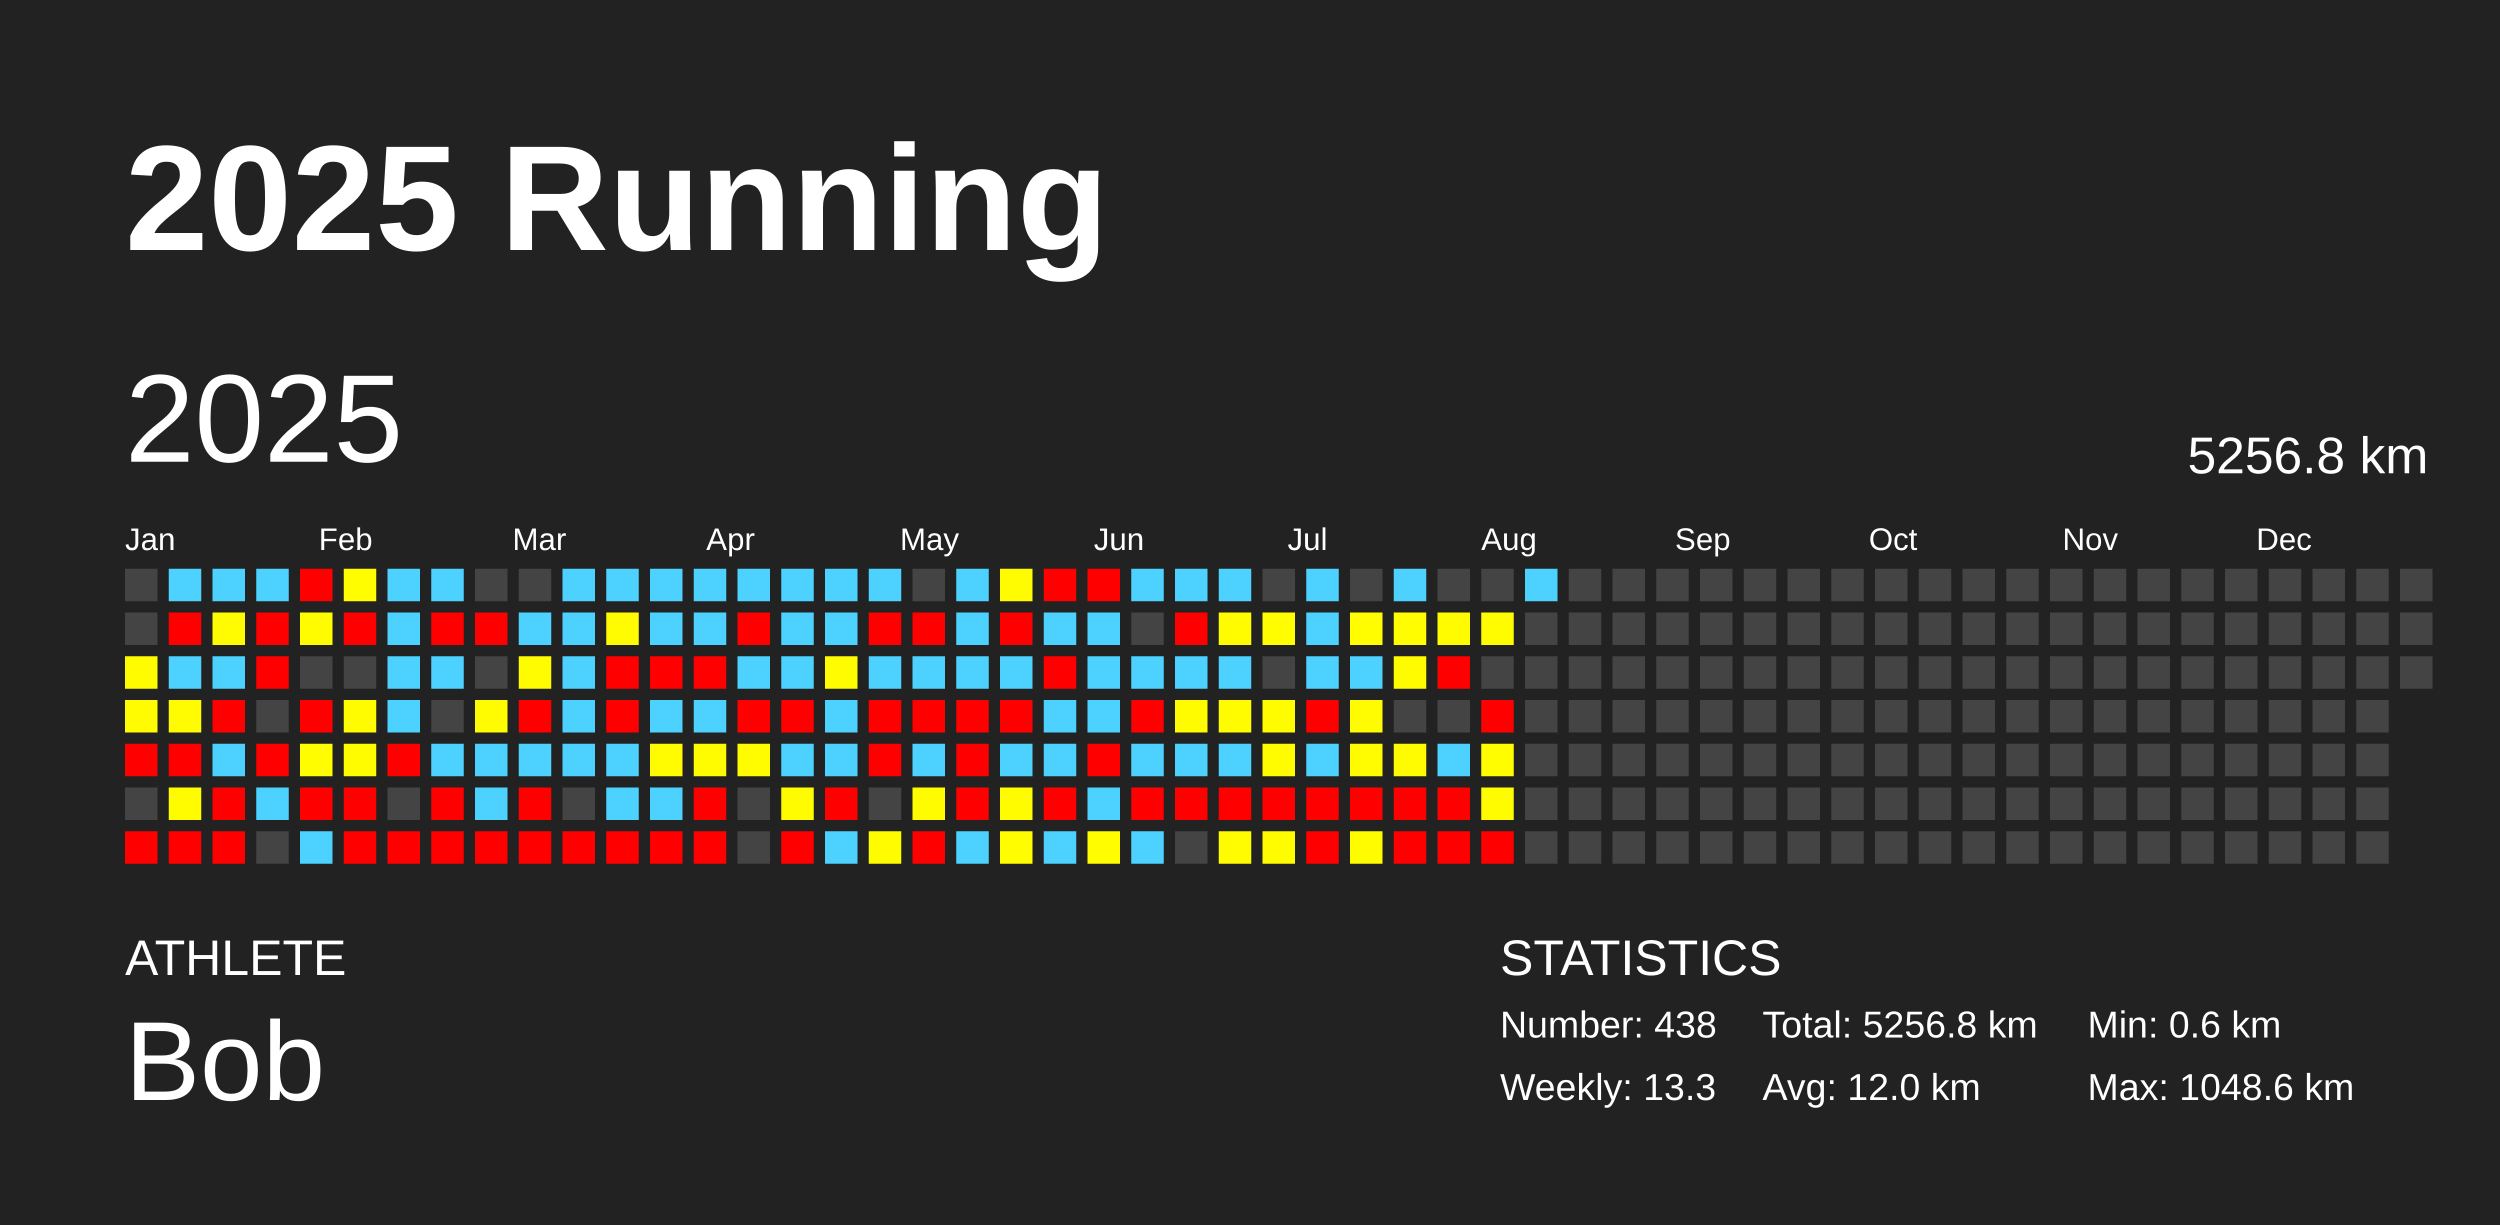
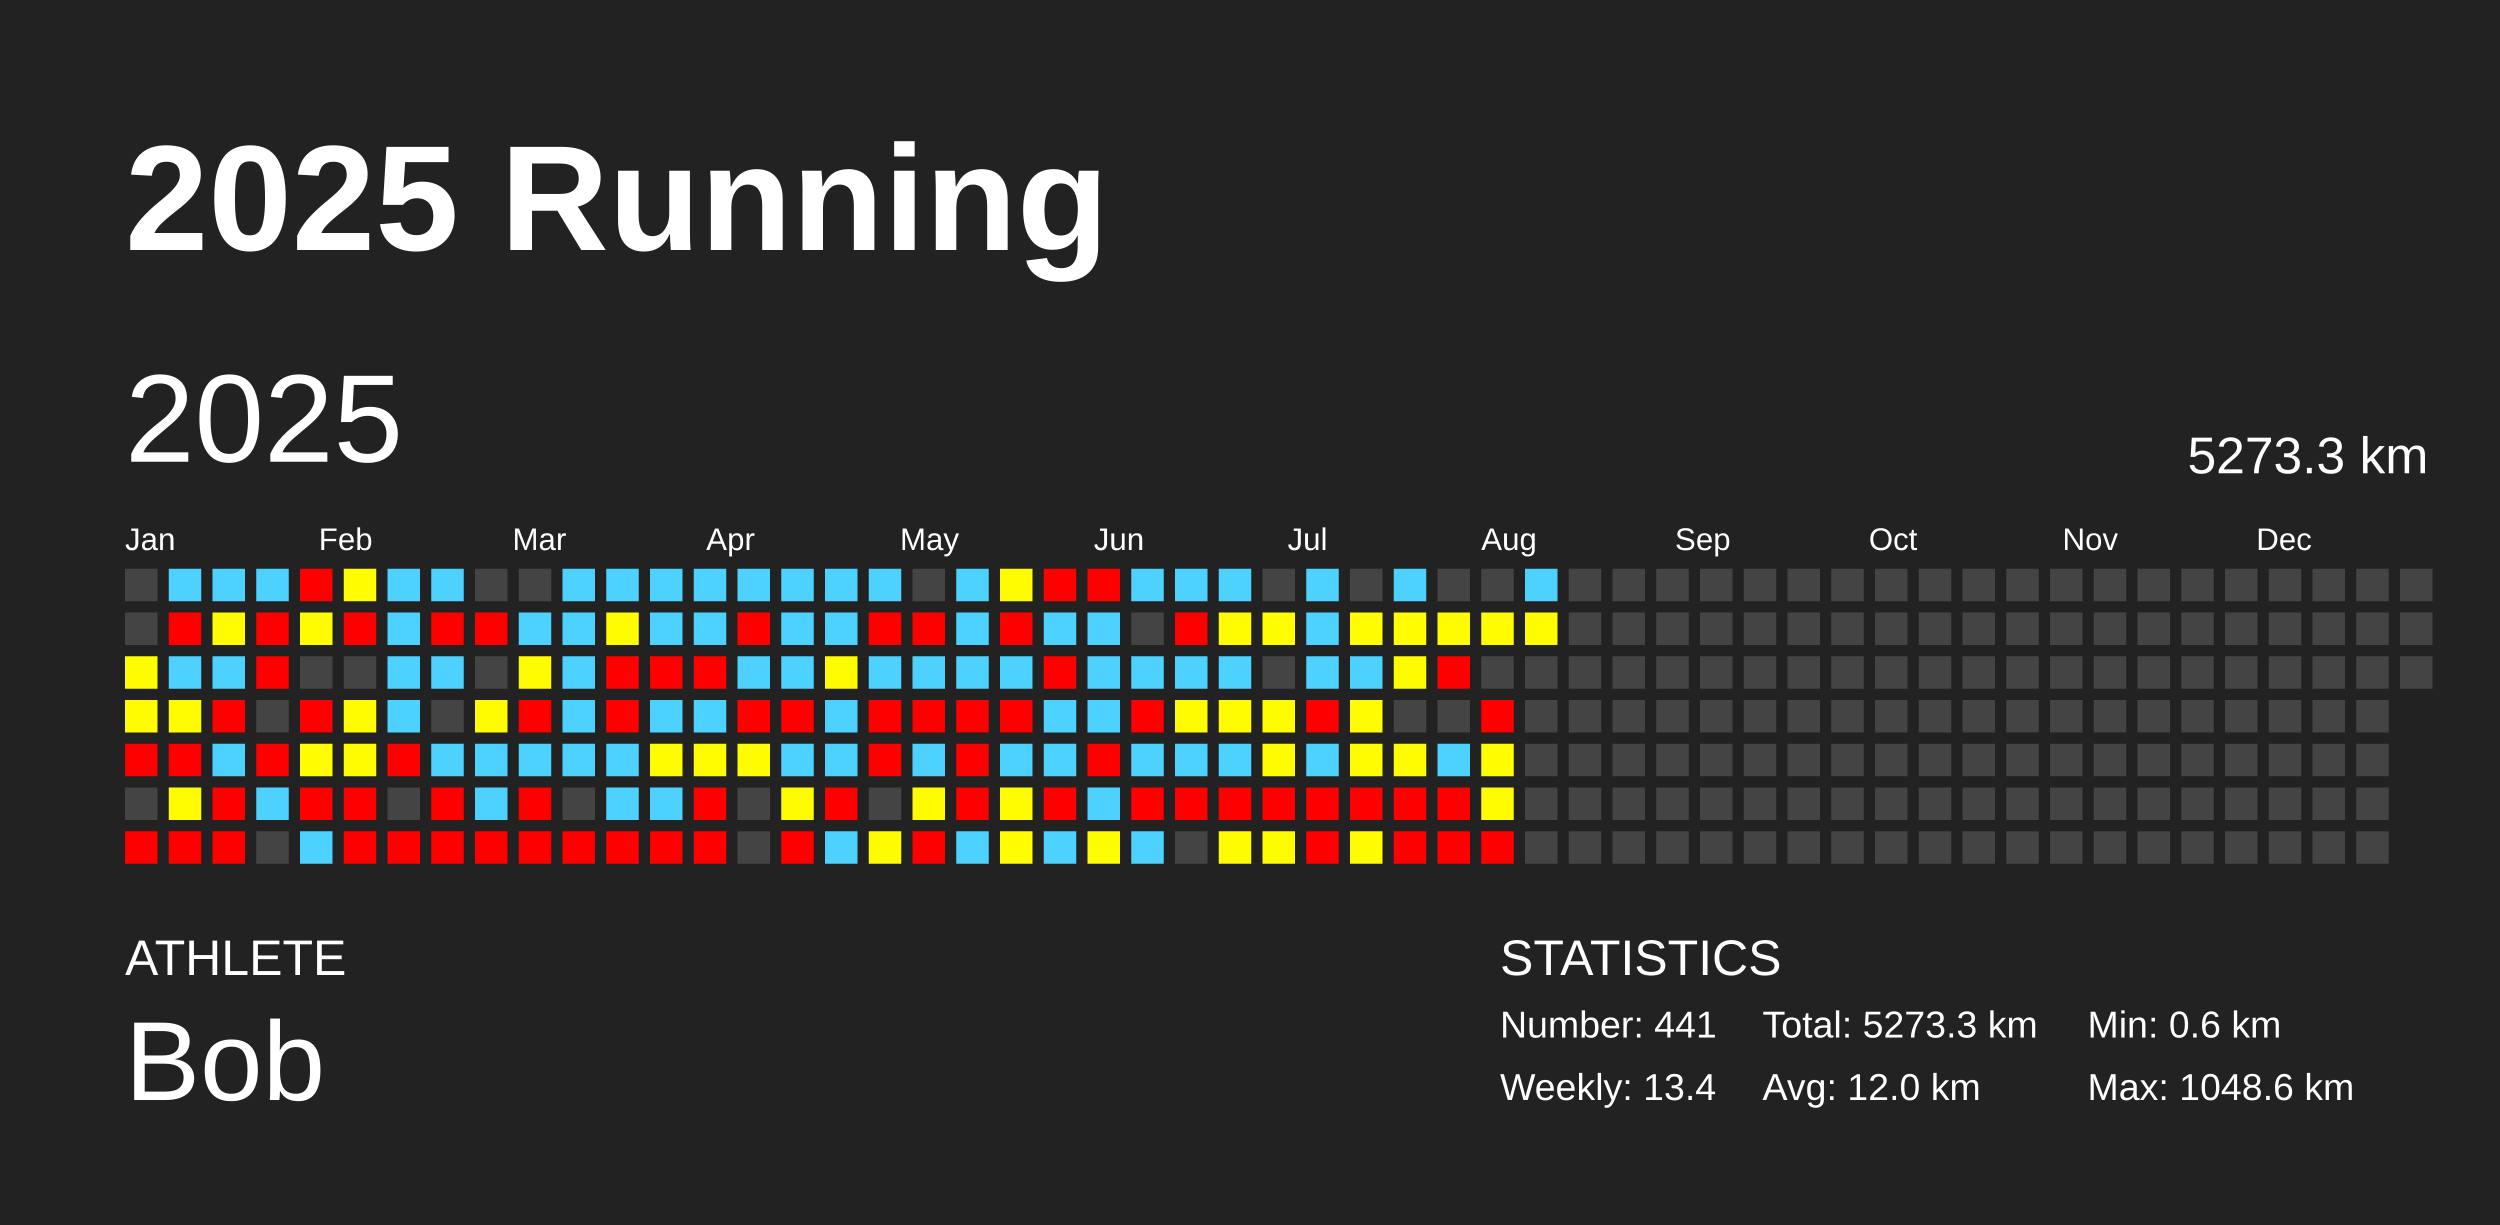
<svg xmlns="http://www.w3.org/2000/svg" baseProfile="full" height="98mm" version="1.1" viewBox="0,0,200,98" width="200mm">
  <defs />
  <rect fill="#222222" height="98" width="200" x="0" y="0" />
  <text fill="#FFFFFF" style="font-size:12px; font-family:Arial; font-weight:bold;" x="10" y="20">2025 Running</text>
  <text fill="#FFFFFF" style="font-size:4px; font-family:Arial" x="10" y="78">ATHLETE</text>
  <text fill="#FFFFFF" style="font-size:9px; font-family:Arial" x="10" y="88">Bob</text>
  <text fill="#FFFFFF" style="font-size:4px; font-family:Arial" x="120" y="78">STATISTICS</text>
-   <text fill="#FFFFFF" style="font-size:3px; font-family:Arial" x="120" y="83">Number: 438</text>
-   <text fill="#FFFFFF" style="font-size:3px; font-family:Arial" x="120" y="88">Weekly: 13.3</text>
-   <text fill="#FFFFFF" style="font-size:3px; font-family:Arial" x="141" y="83">Total: 5256.8 km</text>
+   <text fill="#FFFFFF" style="font-size:3px; font-family:Arial" x="120" y="83">Number: 441</text>
+   <text fill="#FFFFFF" style="font-size:3px; font-family:Arial" x="120" y="88">Weekly: 13.4</text>
+   <text fill="#FFFFFF" style="font-size:3px; font-family:Arial" x="141" y="83">Total: 5273.3 km</text>
  <text fill="#FFFFFF" style="font-size:3px; font-family:Arial" x="141" y="88">Avg: 12.0 km</text>
  <text fill="#FFFFFF" style="font-size:3px; font-family:Arial" x="167" y="83">Min: 0.6 km</text>
  <text fill="#FFFFFF" style="font-size:3px; font-family:Arial" x="167" y="88">Max: 1048.6 km</text>
  <text dominant-baseline="hanging" fill="#FFFFFF" style="font-size:10.0px; font-family:Arial;" x="10" y="30">2025</text>
-   <text dominant-baseline="hanging" fill="#FFFFFF" style="font-size:4.125px; font-family:Arial;" x="175" y="35">5256.8 km</text>
+   <text dominant-baseline="hanging" fill="#FFFFFF" style="font-size:4.125px; font-family:Arial;" x="175" y="35">5273.3 km</text>
  <text fill="#FFFFFF" style="font-size:2.5px; font-family:Arial" x="10.0" y="44">Jan</text>
  <text fill="#FFFFFF" style="font-size:2.5px; font-family:Arial" x="25.5" y="44">Feb</text>
  <text fill="#FFFFFF" style="font-size:2.5px; font-family:Arial" x="41.0" y="44">Mar</text>
  <text fill="#FFFFFF" style="font-size:2.5px; font-family:Arial" x="56.5" y="44">Apr</text>
  <text fill="#FFFFFF" style="font-size:2.5px; font-family:Arial" x="72.0" y="44">May</text>
  <text fill="#FFFFFF" style="font-size:2.5px; font-family:Arial" x="87.5" y="44">Jun</text>
  <text fill="#FFFFFF" style="font-size:2.5px; font-family:Arial" x="103.0" y="44">Jul</text>
  <text fill="#FFFFFF" style="font-size:2.5px; font-family:Arial" x="118.5" y="44">Aug</text>
  <text fill="#FFFFFF" style="font-size:2.5px; font-family:Arial" x="134.0" y="44">Sep</text>
  <text fill="#FFFFFF" style="font-size:2.5px; font-family:Arial" x="149.5" y="44">Oct</text>
  <text fill="#FFFFFF" style="font-size:2.5px; font-family:Arial" x="165.0" y="44">Nov</text>
  <text fill="#FFFFFF" style="font-size:2.5px; font-family:Arial" x="180.5" y="44">Dec</text>
  <rect fill="#444444" height="2.6" width="2.6" x="10.0" y="45.5" />
  <rect fill="#444444" height="2.6" width="2.6" x="10.0" y="49.0" />
  <rect fill="#fffc00" height="2.6" width="2.6" x="10.0" y="52.5" />
  <rect fill="#fffb00" height="2.6" width="2.6" x="10.0" y="56.0" />
  <rect fill="red" height="2.6" width="2.6" x="10.0" y="59.5" />
  <rect fill="#444444" height="2.6" width="2.6" x="10.0" y="63.0" />
  <rect fill="red" height="2.6" width="2.6" x="10.0" y="66.5" />
  <rect fill="#4dd2ff" height="2.6" width="2.6" x="13.5" y="45.5" />
  <rect fill="red" height="2.6" width="2.6" x="13.5" y="49.0" />
  <rect fill="#4dd2ff" height="2.6" width="2.6" x="13.5" y="52.5" />
  <rect fill="#fffb00" height="2.6" width="2.6" x="13.5" y="56.0" />
  <rect fill="red" height="2.6" width="2.6" x="13.5" y="59.5" />
  <rect fill="#fffc00" height="2.6" width="2.6" x="13.5" y="63.0" />
  <rect fill="red" height="2.6" width="2.6" x="13.5" y="66.5" />
  <rect fill="#4dd2ff" height="2.6" width="2.6" x="17.0" y="45.5" />
  <rect fill="#fffb00" height="2.6" width="2.6" x="17.0" y="49.0" />
  <rect fill="#4dd2ff" height="2.6" width="2.6" x="17.0" y="52.5" />
  <rect fill="red" height="2.6" width="2.6" x="17.0" y="56.0" />
  <rect fill="#4dd2ff" height="2.6" width="2.6" x="17.0" y="59.5" />
  <rect fill="red" height="2.6" width="2.6" x="17.0" y="63.0" />
  <rect fill="red" height="2.6" width="2.6" x="17.0" y="66.5" />
  <rect fill="#4dd2ff" height="2.6" width="2.6" x="20.5" y="45.5" />
  <rect fill="red" height="2.6" width="2.6" x="20.5" y="49.0" />
  <rect fill="red" height="2.6" width="2.6" x="20.5" y="52.5" />
  <rect fill="#444444" height="2.6" width="2.6" x="20.5" y="56.0" />
  <rect fill="red" height="2.6" width="2.6" x="20.5" y="59.5" />
  <rect fill="#4dd2ff" height="2.6" width="2.6" x="20.5" y="63.0" />
  <rect fill="#444444" height="2.6" width="2.6" x="20.5" y="66.5" />
  <rect fill="red" height="2.6" width="2.6" x="24.0" y="45.5" />
  <rect fill="#fffc00" height="2.6" width="2.6" x="24.0" y="49.0" />
  <rect fill="#444444" height="2.6" width="2.6" x="24.0" y="52.5" />
  <rect fill="red" height="2.6" width="2.6" x="24.0" y="56.0" />
  <rect fill="#fffd00" height="2.6" width="2.6" x="24.0" y="59.5" />
  <rect fill="red" height="2.6" width="2.6" x="24.0" y="63.0" />
  <rect fill="#4dd2ff" height="2.6" width="2.6" x="24.0" y="66.5" />
  <rect fill="#fffd00" height="2.6" width="2.6" x="27.5" y="45.5" />
  <rect fill="red" height="2.6" width="2.6" x="27.5" y="49.0" />
  <rect fill="#444444" height="2.6" width="2.6" x="27.5" y="52.5" />
  <rect fill="#fffc00" height="2.6" width="2.6" x="27.5" y="56.0" />
  <rect fill="#fffc00" height="2.6" width="2.6" x="27.5" y="59.5" />
  <rect fill="red" height="2.6" width="2.6" x="27.5" y="63.0" />
  <rect fill="red" height="2.6" width="2.6" x="27.5" y="66.5" />
  <rect fill="#4dd2ff" height="2.6" width="2.6" x="31.0" y="45.5" />
  <rect fill="#4dd2ff" height="2.6" width="2.6" x="31.0" y="49.0" />
  <rect fill="#4dd2ff" height="2.6" width="2.6" x="31.0" y="52.5" />
  <rect fill="#4dd2ff" height="2.6" width="2.6" x="31.0" y="56.0" />
  <rect fill="red" height="2.6" width="2.6" x="31.0" y="59.5" />
  <rect fill="#444444" height="2.6" width="2.6" x="31.0" y="63.0" />
  <rect fill="red" height="2.6" width="2.6" x="31.0" y="66.5" />
  <rect fill="#4dd2ff" height="2.6" width="2.6" x="34.5" y="45.5" />
  <rect fill="red" height="2.6" width="2.6" x="34.5" y="49.0" />
  <rect fill="#4dd2ff" height="2.6" width="2.6" x="34.5" y="52.5" />
  <rect fill="#444444" height="2.6" width="2.6" x="34.5" y="56.0" />
  <rect fill="#4dd2ff" height="2.6" width="2.6" x="34.5" y="59.5" />
  <rect fill="red" height="2.6" width="2.6" x="34.5" y="63.0" />
  <rect fill="red" height="2.6" width="2.6" x="34.5" y="66.5" />
  <rect fill="#444444" height="2.6" width="2.6" x="38.0" y="45.5" />
  <rect fill="red" height="2.6" width="2.6" x="38.0" y="49.0" />
  <rect fill="#444444" height="2.6" width="2.6" x="38.0" y="52.5" />
  <rect fill="#fffb00" height="2.6" width="2.6" x="38.0" y="56.0" />
  <rect fill="#4dd2ff" height="2.6" width="2.6" x="38.0" y="59.5" />
  <rect fill="#4dd2ff" height="2.6" width="2.6" x="38.0" y="63.0" />
  <rect fill="red" height="2.6" width="2.6" x="38.0" y="66.5" />
  <rect fill="#444444" height="2.6" width="2.6" x="41.5" y="45.5" />
  <rect fill="#4dd2ff" height="2.6" width="2.6" x="41.5" y="49.0" />
  <rect fill="#fffb00" height="2.6" width="2.6" x="41.5" y="52.5" />
  <rect fill="red" height="2.6" width="2.6" x="41.5" y="56.0" />
  <rect fill="#4dd2ff" height="2.6" width="2.6" x="41.5" y="59.5" />
  <rect fill="red" height="2.6" width="2.6" x="41.5" y="63.0" />
  <rect fill="red" height="2.6" width="2.6" x="41.5" y="66.5" />
  <rect fill="#4dd2ff" height="2.6" width="2.6" x="45.0" y="45.5" />
  <rect fill="#4dd2ff" height="2.6" width="2.6" x="45.0" y="49.0" />
  <rect fill="#4dd2ff" height="2.6" width="2.6" x="45.0" y="52.5" />
  <rect fill="#4dd2ff" height="2.6" width="2.6" x="45.0" y="56.0" />
  <rect fill="#4dd2ff" height="2.6" width="2.6" x="45.0" y="59.5" />
  <rect fill="#444444" height="2.6" width="2.6" x="45.0" y="63.0" />
  <rect fill="red" height="2.6" width="2.6" x="45.0" y="66.5" />
  <rect fill="#4dd2ff" height="2.6" width="2.6" x="48.5" y="45.5" />
  <rect fill="#fffb00" height="2.6" width="2.6" x="48.5" y="49.0" />
  <rect fill="red" height="2.6" width="2.6" x="48.5" y="52.5" />
  <rect fill="red" height="2.6" width="2.6" x="48.5" y="56.0" />
  <rect fill="#4dd2ff" height="2.6" width="2.6" x="48.5" y="59.5" />
  <rect fill="#4dd2ff" height="2.6" width="2.6" x="48.5" y="63.0" />
  <rect fill="red" height="2.6" width="2.6" x="48.5" y="66.5" />
  <rect fill="#4dd2ff" height="2.6" width="2.6" x="52.0" y="45.5" />
  <rect fill="#4dd2ff" height="2.6" width="2.6" x="52.0" y="49.0" />
  <rect fill="red" height="2.6" width="2.6" x="52.0" y="52.5" />
  <rect fill="#4dd2ff" height="2.6" width="2.6" x="52.0" y="56.0" />
  <rect fill="#fffb00" height="2.6" width="2.6" x="52.0" y="59.5" />
  <rect fill="#4dd2ff" height="2.6" width="2.6" x="52.0" y="63.0" />
  <rect fill="red" height="2.6" width="2.6" x="52.0" y="66.5" />
  <rect fill="#4dd2ff" height="2.6" width="2.6" x="55.5" y="45.5" />
  <rect fill="#4dd2ff" height="2.6" width="2.6" x="55.5" y="49.0" />
  <rect fill="red" height="2.6" width="2.6" x="55.5" y="52.5" />
  <rect fill="#4dd2ff" height="2.6" width="2.6" x="55.5" y="56.0" />
  <rect fill="#fffc00" height="2.6" width="2.6" x="55.5" y="59.5" />
  <rect fill="red" height="2.6" width="2.6" x="55.5" y="63.0" />
  <rect fill="red" height="2.6" width="2.6" x="55.5" y="66.5" />
  <rect fill="#4dd2ff" height="2.6" width="2.6" x="59.0" y="45.5" />
  <rect fill="red" height="2.6" width="2.6" x="59.0" y="49.0" />
  <rect fill="#4dd2ff" height="2.6" width="2.6" x="59.0" y="52.5" />
  <rect fill="red" height="2.6" width="2.6" x="59.0" y="56.0" />
  <rect fill="#fffc00" height="2.6" width="2.6" x="59.0" y="59.5" />
  <rect fill="#444444" height="2.6" width="2.6" x="59.0" y="63.0" />
  <rect fill="#444444" height="2.6" width="2.6" x="59.0" y="66.5" />
  <rect fill="#4dd2ff" height="2.6" width="2.6" x="62.5" y="45.5" />
  <rect fill="#4dd2ff" height="2.6" width="2.6" x="62.5" y="49.0" />
  <rect fill="#4dd2ff" height="2.6" width="2.6" x="62.5" y="52.5" />
  <rect fill="red" height="2.6" width="2.6" x="62.5" y="56.0" />
  <rect fill="#4dd2ff" height="2.6" width="2.6" x="62.5" y="59.5" />
  <rect fill="#fffc00" height="2.6" width="2.6" x="62.5" y="63.0" />
  <rect fill="red" height="2.6" width="2.6" x="62.5" y="66.5" />
  <rect fill="#4dd2ff" height="2.6" width="2.6" x="66.0" y="45.5" />
  <rect fill="#4dd2ff" height="2.6" width="2.6" x="66.0" y="49.0" />
  <rect fill="#fffb00" height="2.6" width="2.6" x="66.0" y="52.5" />
  <rect fill="#4dd2ff" height="2.6" width="2.6" x="66.0" y="56.0" />
  <rect fill="#4dd2ff" height="2.6" width="2.6" x="66.0" y="59.5" />
  <rect fill="red" height="2.6" width="2.6" x="66.0" y="63.0" />
  <rect fill="#4dd2ff" height="2.6" width="2.6" x="66.0" y="66.5" />
  <rect fill="#4dd2ff" height="2.6" width="2.6" x="69.5" y="45.5" />
  <rect fill="red" height="2.6" width="2.6" x="69.5" y="49.0" />
  <rect fill="#4dd2ff" height="2.6" width="2.6" x="69.5" y="52.5" />
  <rect fill="red" height="2.6" width="2.6" x="69.5" y="56.0" />
  <rect fill="red" height="2.6" width="2.6" x="69.5" y="59.5" />
  <rect fill="#444444" height="2.6" width="2.6" x="69.5" y="63.0" />
  <rect fill="#fffc00" height="2.6" width="2.6" x="69.5" y="66.5" />
  <rect fill="#444444" height="2.6" width="2.6" x="73.0" y="45.5" />
  <rect fill="red" height="2.6" width="2.6" x="73.0" y="49.0" />
  <rect fill="#4dd2ff" height="2.6" width="2.6" x="73.0" y="52.5" />
  <rect fill="red" height="2.6" width="2.6" x="73.0" y="56.0" />
  <rect fill="#4dd2ff" height="2.6" width="2.6" x="73.0" y="59.5" />
  <rect fill="#fffc00" height="2.6" width="2.6" x="73.0" y="63.0" />
  <rect fill="red" height="2.6" width="2.6" x="73.0" y="66.5" />
  <rect fill="#4dd2ff" height="2.6" width="2.6" x="76.5" y="45.5" />
  <rect fill="#4dd2ff" height="2.6" width="2.6" x="76.5" y="49.0" />
  <rect fill="#4dd2ff" height="2.6" width="2.6" x="76.5" y="52.5" />
  <rect fill="red" height="2.6" width="2.6" x="76.5" y="56.0" />
  <rect fill="red" height="2.6" width="2.6" x="76.5" y="59.5" />
  <rect fill="red" height="2.6" width="2.6" x="76.5" y="63.0" />
  <rect fill="#4dd2ff" height="2.6" width="2.6" x="76.5" y="66.5" />
  <rect fill="#fffb00" height="2.6" width="2.6" x="80.0" y="45.5" />
  <rect fill="red" height="2.6" width="2.6" x="80.0" y="49.0" />
  <rect fill="#4dd2ff" height="2.6" width="2.6" x="80.0" y="52.5" />
  <rect fill="red" height="2.6" width="2.6" x="80.0" y="56.0" />
  <rect fill="#4dd2ff" height="2.6" width="2.6" x="80.0" y="59.5" />
  <rect fill="#fffc00" height="2.6" width="2.6" x="80.0" y="63.0" />
  <rect fill="#fffd00" height="2.6" width="2.6" x="80.0" y="66.5" />
  <rect fill="red" height="2.6" width="2.6" x="83.5" y="45.5" />
  <rect fill="#4dd2ff" height="2.6" width="2.6" x="83.5" y="49.0" />
  <rect fill="red" height="2.6" width="2.6" x="83.5" y="52.5" />
  <rect fill="#4dd2ff" height="2.6" width="2.6" x="83.5" y="56.0" />
  <rect fill="#4dd2ff" height="2.6" width="2.6" x="83.5" y="59.5" />
  <rect fill="red" height="2.6" width="2.6" x="83.5" y="63.0" />
  <rect fill="#4dd2ff" height="2.6" width="2.6" x="83.5" y="66.5" />
  <rect fill="red" height="2.6" width="2.6" x="87.0" y="45.5" />
  <rect fill="#4dd2ff" height="2.6" width="2.6" x="87.0" y="49.0" />
  <rect fill="#4dd2ff" height="2.6" width="2.6" x="87.0" y="52.5" />
  <rect fill="#4dd2ff" height="2.6" width="2.6" x="87.0" y="56.0" />
  <rect fill="red" height="2.6" width="2.6" x="87.0" y="59.5" />
  <rect fill="#4dd2ff" height="2.6" width="2.6" x="87.0" y="63.0" />
  <rect fill="#fffd00" height="2.6" width="2.6" x="87.0" y="66.5" />
  <rect fill="#4dd2ff" height="2.6" width="2.6" x="90.5" y="45.5" />
  <rect fill="#444444" height="2.6" width="2.6" x="90.5" y="49.0" />
  <rect fill="#4dd2ff" height="2.6" width="2.6" x="90.5" y="52.5" />
  <rect fill="red" height="2.6" width="2.6" x="90.5" y="56.0" />
  <rect fill="#4dd2ff" height="2.6" width="2.6" x="90.5" y="59.5" />
  <rect fill="red" height="2.6" width="2.6" x="90.5" y="63.0" />
  <rect fill="#4dd2ff" height="2.6" width="2.6" x="90.5" y="66.5" />
  <rect fill="#4dd2ff" height="2.6" width="2.6" x="94.0" y="45.5" />
  <rect fill="red" height="2.6" width="2.6" x="94.0" y="49.0" />
  <rect fill="#4dd2ff" height="2.6" width="2.6" x="94.0" y="52.5" />
  <rect fill="#fffc00" height="2.6" width="2.6" x="94.0" y="56.0" />
  <rect fill="#4dd2ff" height="2.6" width="2.6" x="94.0" y="59.5" />
  <rect fill="red" height="2.6" width="2.6" x="94.0" y="63.0" />
  <rect fill="#444444" height="2.6" width="2.6" x="94.0" y="66.5" />
  <rect fill="#4dd2ff" height="2.6" width="2.6" x="97.5" y="45.5" />
  <rect fill="#fffc00" height="2.6" width="2.6" x="97.5" y="49.0" />
  <rect fill="#4dd2ff" height="2.6" width="2.6" x="97.5" y="52.5" />
  <rect fill="#fffc00" height="2.6" width="2.6" x="97.5" y="56.0" />
  <rect fill="#4dd2ff" height="2.6" width="2.6" x="97.5" y="59.5" />
  <rect fill="red" height="2.6" width="2.6" x="97.5" y="63.0" />
  <rect fill="#fffb00" height="2.6" width="2.6" x="97.5" y="66.5" />
  <rect fill="#444444" height="2.6" width="2.6" x="101.0" y="45.5" />
  <rect fill="#fffd00" height="2.6" width="2.6" x="101.0" y="49.0" />
  <rect fill="#444444" height="2.6" width="2.6" x="101.0" y="52.5" />
  <rect fill="#fffc00" height="2.6" width="2.6" x="101.0" y="56.0" />
  <rect fill="#fffc00" height="2.6" width="2.6" x="101.0" y="59.5" />
  <rect fill="red" height="2.6" width="2.6" x="101.0" y="63.0" />
  <rect fill="#fffc00" height="2.6" width="2.6" x="101.0" y="66.5" />
  <rect fill="#4dd2ff" height="2.6" width="2.6" x="104.5" y="45.5" />
  <rect fill="#4dd2ff" height="2.6" width="2.6" x="104.5" y="49.0" />
  <rect fill="#4dd2ff" height="2.6" width="2.6" x="104.5" y="52.5" />
  <rect fill="red" height="2.6" width="2.6" x="104.5" y="56.0" />
  <rect fill="#4dd2ff" height="2.6" width="2.6" x="104.5" y="59.5" />
  <rect fill="red" height="2.6" width="2.6" x="104.5" y="63.0" />
  <rect fill="red" height="2.6" width="2.6" x="104.5" y="66.5" />
  <rect fill="#444444" height="2.6" width="2.6" x="108.0" y="45.5" />
  <rect fill="#fffd00" height="2.6" width="2.6" x="108.0" y="49.0" />
  <rect fill="#4dd2ff" height="2.6" width="2.6" x="108.0" y="52.5" />
  <rect fill="#fffb00" height="2.6" width="2.6" x="108.0" y="56.0" />
  <rect fill="#fffb00" height="2.6" width="2.6" x="108.0" y="59.5" />
  <rect fill="red" height="2.6" width="2.6" x="108.0" y="63.0" />
  <rect fill="#fffc00" height="2.6" width="2.6" x="108.0" y="66.5" />
  <rect fill="#4dd2ff" height="2.6" width="2.6" x="111.5" y="45.5" />
  <rect fill="#fffd00" height="2.6" width="2.6" x="111.5" y="49.0" />
  <rect fill="#fffc00" height="2.6" width="2.6" x="111.5" y="52.5" />
  <rect fill="#444444" height="2.6" width="2.6" x="111.5" y="56.0" />
  <rect fill="#fffb00" height="2.6" width="2.6" x="111.5" y="59.5" />
  <rect fill="red" height="2.6" width="2.6" x="111.5" y="63.0" />
  <rect fill="red" height="2.6" width="2.6" x="111.5" y="66.5" />
  <rect fill="#444444" height="2.6" width="2.6" x="115.0" y="45.5" />
  <rect fill="#fffc00" height="2.6" width="2.6" x="115.0" y="49.0" />
  <rect fill="red" height="2.6" width="2.6" x="115.0" y="52.5" />
  <rect fill="#444444" height="2.6" width="2.6" x="115.0" y="56.0" />
  <rect fill="#4dd2ff" height="2.6" width="2.6" x="115.0" y="59.5" />
  <rect fill="red" height="2.6" width="2.6" x="115.0" y="63.0" />
  <rect fill="red" height="2.6" width="2.6" x="115.0" y="66.5" />
  <rect fill="#444444" height="2.6" width="2.6" x="118.5" y="45.5" />
  <rect fill="#fffc00" height="2.6" width="2.6" x="118.5" y="49.0" />
  <rect fill="#444444" height="2.6" width="2.6" x="118.5" y="52.5" />
  <rect fill="red" height="2.6" width="2.6" x="118.5" y="56.0" />
  <rect fill="#fffd00" height="2.6" width="2.6" x="118.5" y="59.5" />
  <rect fill="#fffc00" height="2.6" width="2.6" x="118.5" y="63.0" />
  <rect fill="red" height="2.6" width="2.6" x="118.5" y="66.5" />
  <rect fill="#4dd2ff" height="2.6" width="2.6" x="122.0" y="45.5" />
-   <rect fill="#444444" height="2.6" width="2.6" x="122.0" y="49.0" />
+   <rect fill="#fffc00" height="2.6" width="2.6" x="122.0" y="49.0" />
  <rect fill="#444444" height="2.6" width="2.6" x="122.0" y="52.5" />
  <rect fill="#444444" height="2.6" width="2.6" x="122.0" y="56.0" />
  <rect fill="#444444" height="2.6" width="2.6" x="122.0" y="59.5" />
  <rect fill="#444444" height="2.6" width="2.6" x="122.0" y="63.0" />
  <rect fill="#444444" height="2.6" width="2.6" x="122.0" y="66.5" />
  <rect fill="#444444" height="2.6" width="2.6" x="125.5" y="45.5" />
  <rect fill="#444444" height="2.6" width="2.6" x="125.5" y="49.0" />
  <rect fill="#444444" height="2.6" width="2.6" x="125.5" y="52.5" />
  <rect fill="#444444" height="2.6" width="2.6" x="125.5" y="56.0" />
  <rect fill="#444444" height="2.6" width="2.6" x="125.5" y="59.5" />
  <rect fill="#444444" height="2.6" width="2.6" x="125.5" y="63.0" />
  <rect fill="#444444" height="2.6" width="2.6" x="125.5" y="66.5" />
  <rect fill="#444444" height="2.6" width="2.6" x="129.0" y="45.5" />
  <rect fill="#444444" height="2.6" width="2.6" x="129.0" y="49.0" />
  <rect fill="#444444" height="2.6" width="2.6" x="129.0" y="52.5" />
  <rect fill="#444444" height="2.6" width="2.6" x="129.0" y="56.0" />
  <rect fill="#444444" height="2.6" width="2.6" x="129.0" y="59.5" />
  <rect fill="#444444" height="2.6" width="2.6" x="129.0" y="63.0" />
  <rect fill="#444444" height="2.6" width="2.6" x="129.0" y="66.5" />
  <rect fill="#444444" height="2.6" width="2.6" x="132.5" y="45.5" />
  <rect fill="#444444" height="2.6" width="2.6" x="132.5" y="49.0" />
  <rect fill="#444444" height="2.6" width="2.6" x="132.5" y="52.5" />
  <rect fill="#444444" height="2.6" width="2.6" x="132.5" y="56.0" />
  <rect fill="#444444" height="2.6" width="2.6" x="132.5" y="59.5" />
  <rect fill="#444444" height="2.6" width="2.6" x="132.5" y="63.0" />
  <rect fill="#444444" height="2.6" width="2.6" x="132.5" y="66.5" />
  <rect fill="#444444" height="2.6" width="2.6" x="136.0" y="45.5" />
  <rect fill="#444444" height="2.6" width="2.6" x="136.0" y="49.0" />
  <rect fill="#444444" height="2.6" width="2.6" x="136.0" y="52.5" />
  <rect fill="#444444" height="2.6" width="2.6" x="136.0" y="56.0" />
  <rect fill="#444444" height="2.6" width="2.6" x="136.0" y="59.5" />
  <rect fill="#444444" height="2.6" width="2.6" x="136.0" y="63.0" />
  <rect fill="#444444" height="2.6" width="2.6" x="136.0" y="66.5" />
  <rect fill="#444444" height="2.6" width="2.6" x="139.5" y="45.5" />
  <rect fill="#444444" height="2.6" width="2.6" x="139.5" y="49.0" />
  <rect fill="#444444" height="2.6" width="2.6" x="139.5" y="52.5" />
  <rect fill="#444444" height="2.6" width="2.6" x="139.5" y="56.0" />
  <rect fill="#444444" height="2.6" width="2.6" x="139.5" y="59.5" />
  <rect fill="#444444" height="2.6" width="2.6" x="139.5" y="63.0" />
  <rect fill="#444444" height="2.6" width="2.6" x="139.5" y="66.5" />
  <rect fill="#444444" height="2.6" width="2.6" x="143.0" y="45.5" />
  <rect fill="#444444" height="2.6" width="2.6" x="143.0" y="49.0" />
  <rect fill="#444444" height="2.6" width="2.6" x="143.0" y="52.5" />
  <rect fill="#444444" height="2.6" width="2.6" x="143.0" y="56.0" />
  <rect fill="#444444" height="2.6" width="2.6" x="143.0" y="59.5" />
  <rect fill="#444444" height="2.6" width="2.6" x="143.0" y="63.0" />
  <rect fill="#444444" height="2.6" width="2.6" x="143.0" y="66.5" />
  <rect fill="#444444" height="2.6" width="2.6" x="146.5" y="45.5" />
  <rect fill="#444444" height="2.6" width="2.6" x="146.5" y="49.0" />
  <rect fill="#444444" height="2.6" width="2.6" x="146.5" y="52.5" />
  <rect fill="#444444" height="2.6" width="2.6" x="146.5" y="56.0" />
  <rect fill="#444444" height="2.6" width="2.6" x="146.5" y="59.5" />
  <rect fill="#444444" height="2.6" width="2.6" x="146.5" y="63.0" />
  <rect fill="#444444" height="2.6" width="2.6" x="146.5" y="66.5" />
  <rect fill="#444444" height="2.6" width="2.6" x="150.0" y="45.5" />
  <rect fill="#444444" height="2.6" width="2.6" x="150.0" y="49.0" />
  <rect fill="#444444" height="2.6" width="2.6" x="150.0" y="52.5" />
  <rect fill="#444444" height="2.6" width="2.6" x="150.0" y="56.0" />
  <rect fill="#444444" height="2.6" width="2.6" x="150.0" y="59.5" />
  <rect fill="#444444" height="2.6" width="2.6" x="150.0" y="63.0" />
  <rect fill="#444444" height="2.6" width="2.6" x="150.0" y="66.5" />
  <rect fill="#444444" height="2.6" width="2.6" x="153.5" y="45.5" />
  <rect fill="#444444" height="2.6" width="2.6" x="153.5" y="49.0" />
  <rect fill="#444444" height="2.6" width="2.6" x="153.5" y="52.5" />
  <rect fill="#444444" height="2.6" width="2.6" x="153.5" y="56.0" />
  <rect fill="#444444" height="2.6" width="2.6" x="153.5" y="59.5" />
  <rect fill="#444444" height="2.6" width="2.6" x="153.5" y="63.0" />
  <rect fill="#444444" height="2.6" width="2.6" x="153.5" y="66.5" />
  <rect fill="#444444" height="2.6" width="2.6" x="157.0" y="45.5" />
  <rect fill="#444444" height="2.6" width="2.6" x="157.0" y="49.0" />
  <rect fill="#444444" height="2.6" width="2.6" x="157.0" y="52.5" />
  <rect fill="#444444" height="2.6" width="2.6" x="157.0" y="56.0" />
  <rect fill="#444444" height="2.6" width="2.6" x="157.0" y="59.5" />
  <rect fill="#444444" height="2.6" width="2.6" x="157.0" y="63.0" />
  <rect fill="#444444" height="2.6" width="2.6" x="157.0" y="66.5" />
  <rect fill="#444444" height="2.6" width="2.6" x="160.5" y="45.5" />
  <rect fill="#444444" height="2.6" width="2.6" x="160.5" y="49.0" />
  <rect fill="#444444" height="2.6" width="2.6" x="160.5" y="52.5" />
  <rect fill="#444444" height="2.6" width="2.6" x="160.5" y="56.0" />
  <rect fill="#444444" height="2.6" width="2.6" x="160.5" y="59.5" />
  <rect fill="#444444" height="2.6" width="2.6" x="160.5" y="63.0" />
  <rect fill="#444444" height="2.6" width="2.6" x="160.5" y="66.5" />
  <rect fill="#444444" height="2.6" width="2.6" x="164.0" y="45.5" />
  <rect fill="#444444" height="2.6" width="2.6" x="164.0" y="49.0" />
  <rect fill="#444444" height="2.6" width="2.6" x="164.0" y="52.5" />
  <rect fill="#444444" height="2.6" width="2.6" x="164.0" y="56.0" />
  <rect fill="#444444" height="2.6" width="2.6" x="164.0" y="59.5" />
  <rect fill="#444444" height="2.6" width="2.6" x="164.0" y="63.0" />
  <rect fill="#444444" height="2.6" width="2.6" x="164.0" y="66.5" />
  <rect fill="#444444" height="2.6" width="2.6" x="167.5" y="45.5" />
  <rect fill="#444444" height="2.6" width="2.6" x="167.5" y="49.0" />
  <rect fill="#444444" height="2.6" width="2.6" x="167.5" y="52.5" />
  <rect fill="#444444" height="2.6" width="2.6" x="167.5" y="56.0" />
  <rect fill="#444444" height="2.6" width="2.6" x="167.5" y="59.5" />
  <rect fill="#444444" height="2.6" width="2.6" x="167.5" y="63.0" />
  <rect fill="#444444" height="2.6" width="2.6" x="167.5" y="66.5" />
  <rect fill="#444444" height="2.6" width="2.6" x="171.0" y="45.5" />
  <rect fill="#444444" height="2.6" width="2.6" x="171.0" y="49.0" />
  <rect fill="#444444" height="2.6" width="2.6" x="171.0" y="52.5" />
  <rect fill="#444444" height="2.6" width="2.6" x="171.0" y="56.0" />
  <rect fill="#444444" height="2.6" width="2.6" x="171.0" y="59.5" />
  <rect fill="#444444" height="2.6" width="2.6" x="171.0" y="63.0" />
  <rect fill="#444444" height="2.6" width="2.6" x="171.0" y="66.5" />
  <rect fill="#444444" height="2.6" width="2.6" x="174.5" y="45.5" />
  <rect fill="#444444" height="2.6" width="2.6" x="174.5" y="49.0" />
  <rect fill="#444444" height="2.6" width="2.6" x="174.5" y="52.5" />
  <rect fill="#444444" height="2.6" width="2.6" x="174.5" y="56.0" />
  <rect fill="#444444" height="2.6" width="2.6" x="174.5" y="59.5" />
  <rect fill="#444444" height="2.6" width="2.6" x="174.5" y="63.0" />
  <rect fill="#444444" height="2.6" width="2.6" x="174.5" y="66.5" />
  <rect fill="#444444" height="2.6" width="2.6" x="178.0" y="45.5" />
  <rect fill="#444444" height="2.6" width="2.6" x="178.0" y="49.0" />
  <rect fill="#444444" height="2.6" width="2.6" x="178.0" y="52.5" />
  <rect fill="#444444" height="2.6" width="2.6" x="178.0" y="56.0" />
  <rect fill="#444444" height="2.6" width="2.6" x="178.0" y="59.5" />
  <rect fill="#444444" height="2.6" width="2.6" x="178.0" y="63.0" />
  <rect fill="#444444" height="2.6" width="2.6" x="178.0" y="66.5" />
  <rect fill="#444444" height="2.6" width="2.6" x="181.5" y="45.5" />
  <rect fill="#444444" height="2.6" width="2.6" x="181.5" y="49.0" />
  <rect fill="#444444" height="2.6" width="2.6" x="181.5" y="52.5" />
  <rect fill="#444444" height="2.6" width="2.6" x="181.5" y="56.0" />
  <rect fill="#444444" height="2.6" width="2.6" x="181.5" y="59.5" />
  <rect fill="#444444" height="2.6" width="2.6" x="181.5" y="63.0" />
  <rect fill="#444444" height="2.6" width="2.6" x="181.5" y="66.5" />
  <rect fill="#444444" height="2.6" width="2.6" x="185.0" y="45.5" />
  <rect fill="#444444" height="2.6" width="2.6" x="185.0" y="49.0" />
  <rect fill="#444444" height="2.6" width="2.6" x="185.0" y="52.5" />
  <rect fill="#444444" height="2.6" width="2.6" x="185.0" y="56.0" />
  <rect fill="#444444" height="2.6" width="2.6" x="185.0" y="59.5" />
  <rect fill="#444444" height="2.6" width="2.6" x="185.0" y="63.0" />
  <rect fill="#444444" height="2.6" width="2.6" x="185.0" y="66.5" />
  <rect fill="#444444" height="2.6" width="2.6" x="188.5" y="45.5" />
  <rect fill="#444444" height="2.6" width="2.6" x="188.5" y="49.0" />
  <rect fill="#444444" height="2.6" width="2.6" x="188.5" y="52.5" />
  <rect fill="#444444" height="2.6" width="2.6" x="188.5" y="56.0" />
  <rect fill="#444444" height="2.6" width="2.6" x="188.5" y="59.5" />
  <rect fill="#444444" height="2.6" width="2.6" x="188.5" y="63.0" />
  <rect fill="#444444" height="2.6" width="2.6" x="188.5" y="66.5" />
  <rect fill="#444444" height="2.6" width="2.6" x="192.0" y="45.5" />
  <rect fill="#444444" height="2.6" width="2.6" x="192.0" y="49.0" />
  <rect fill="#444444" height="2.6" width="2.6" x="192.0" y="52.5" />
</svg>
